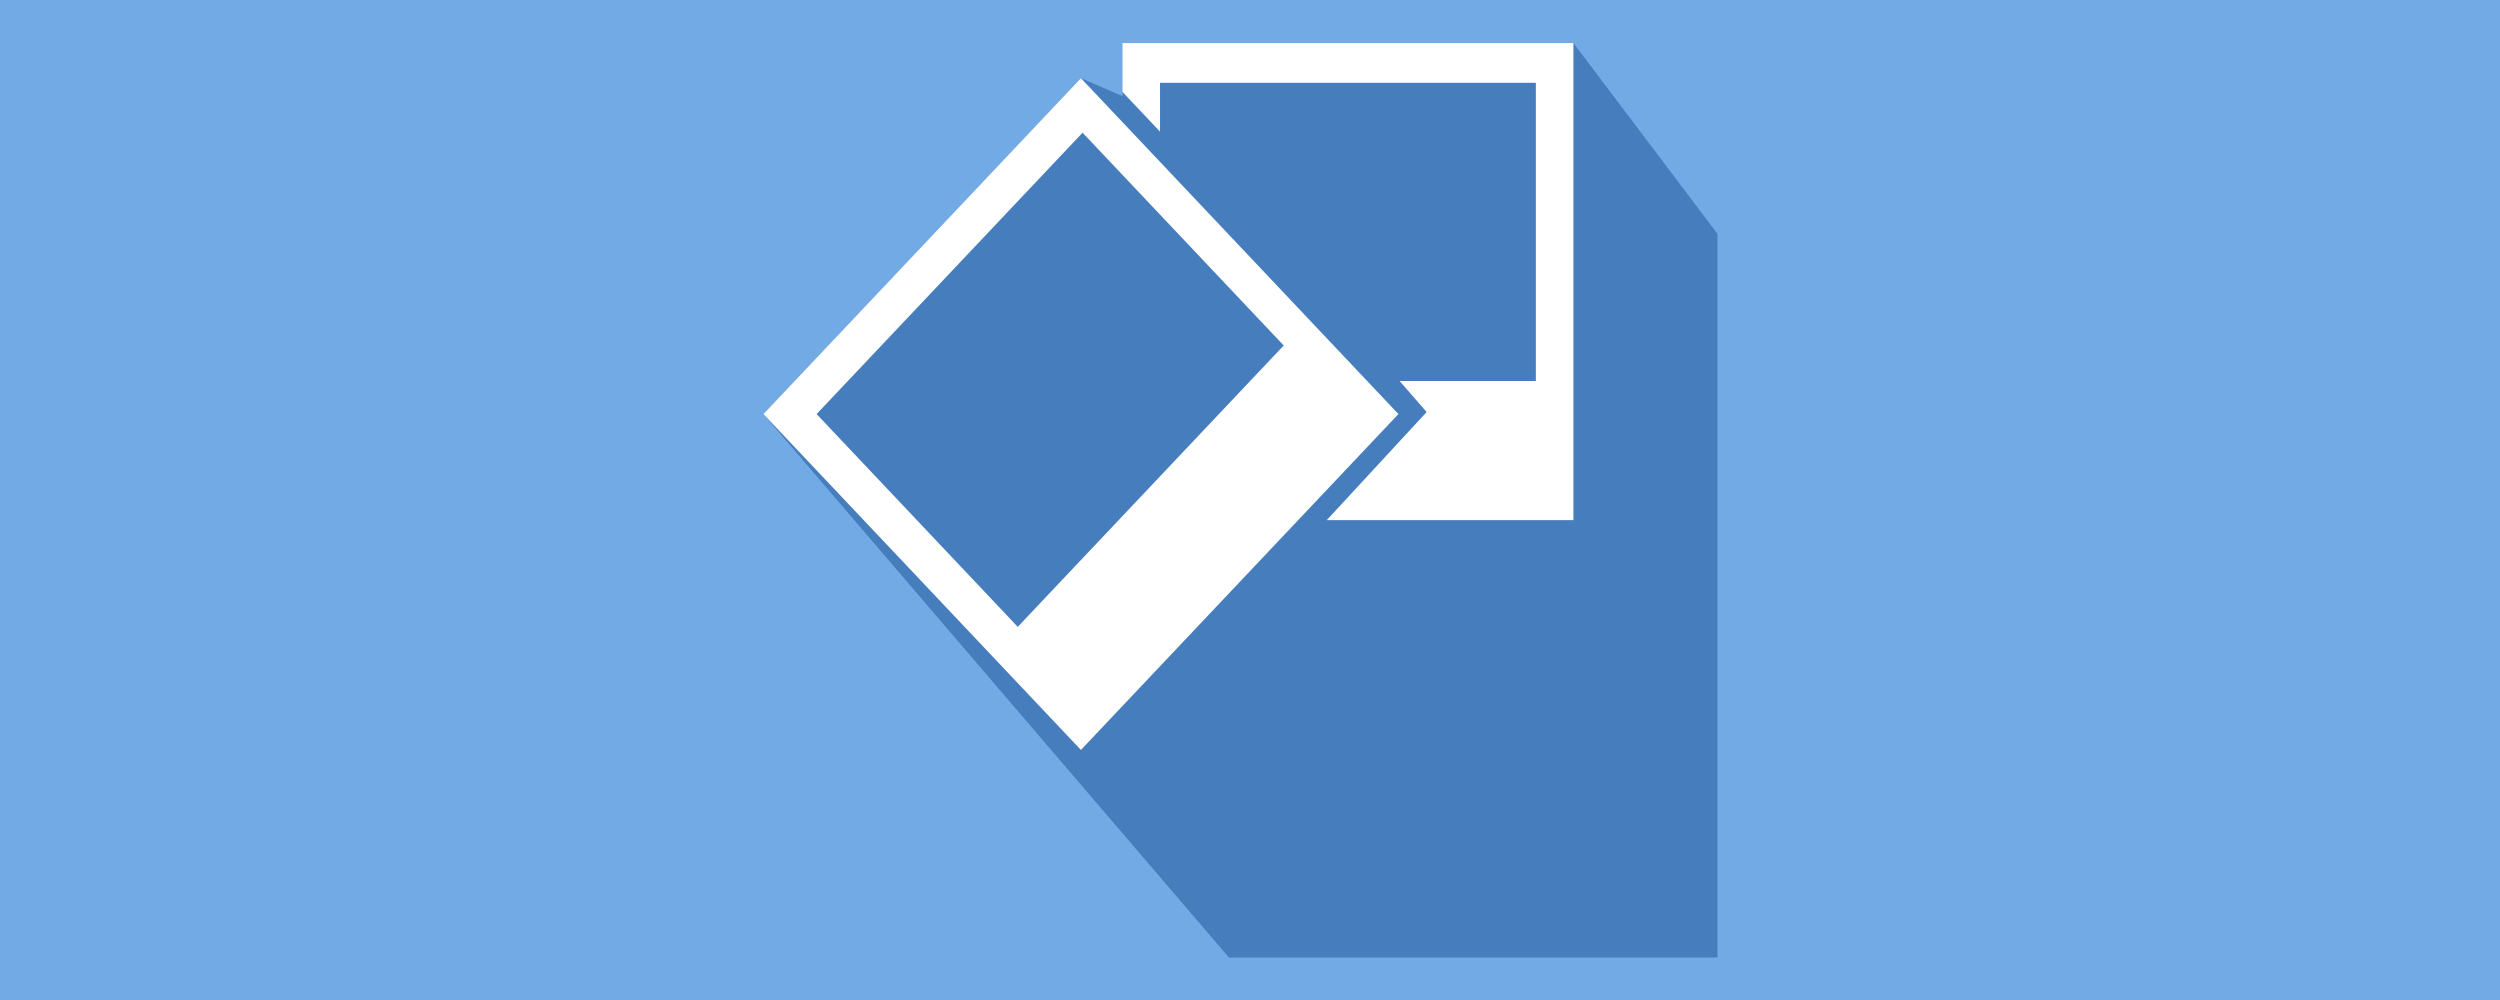
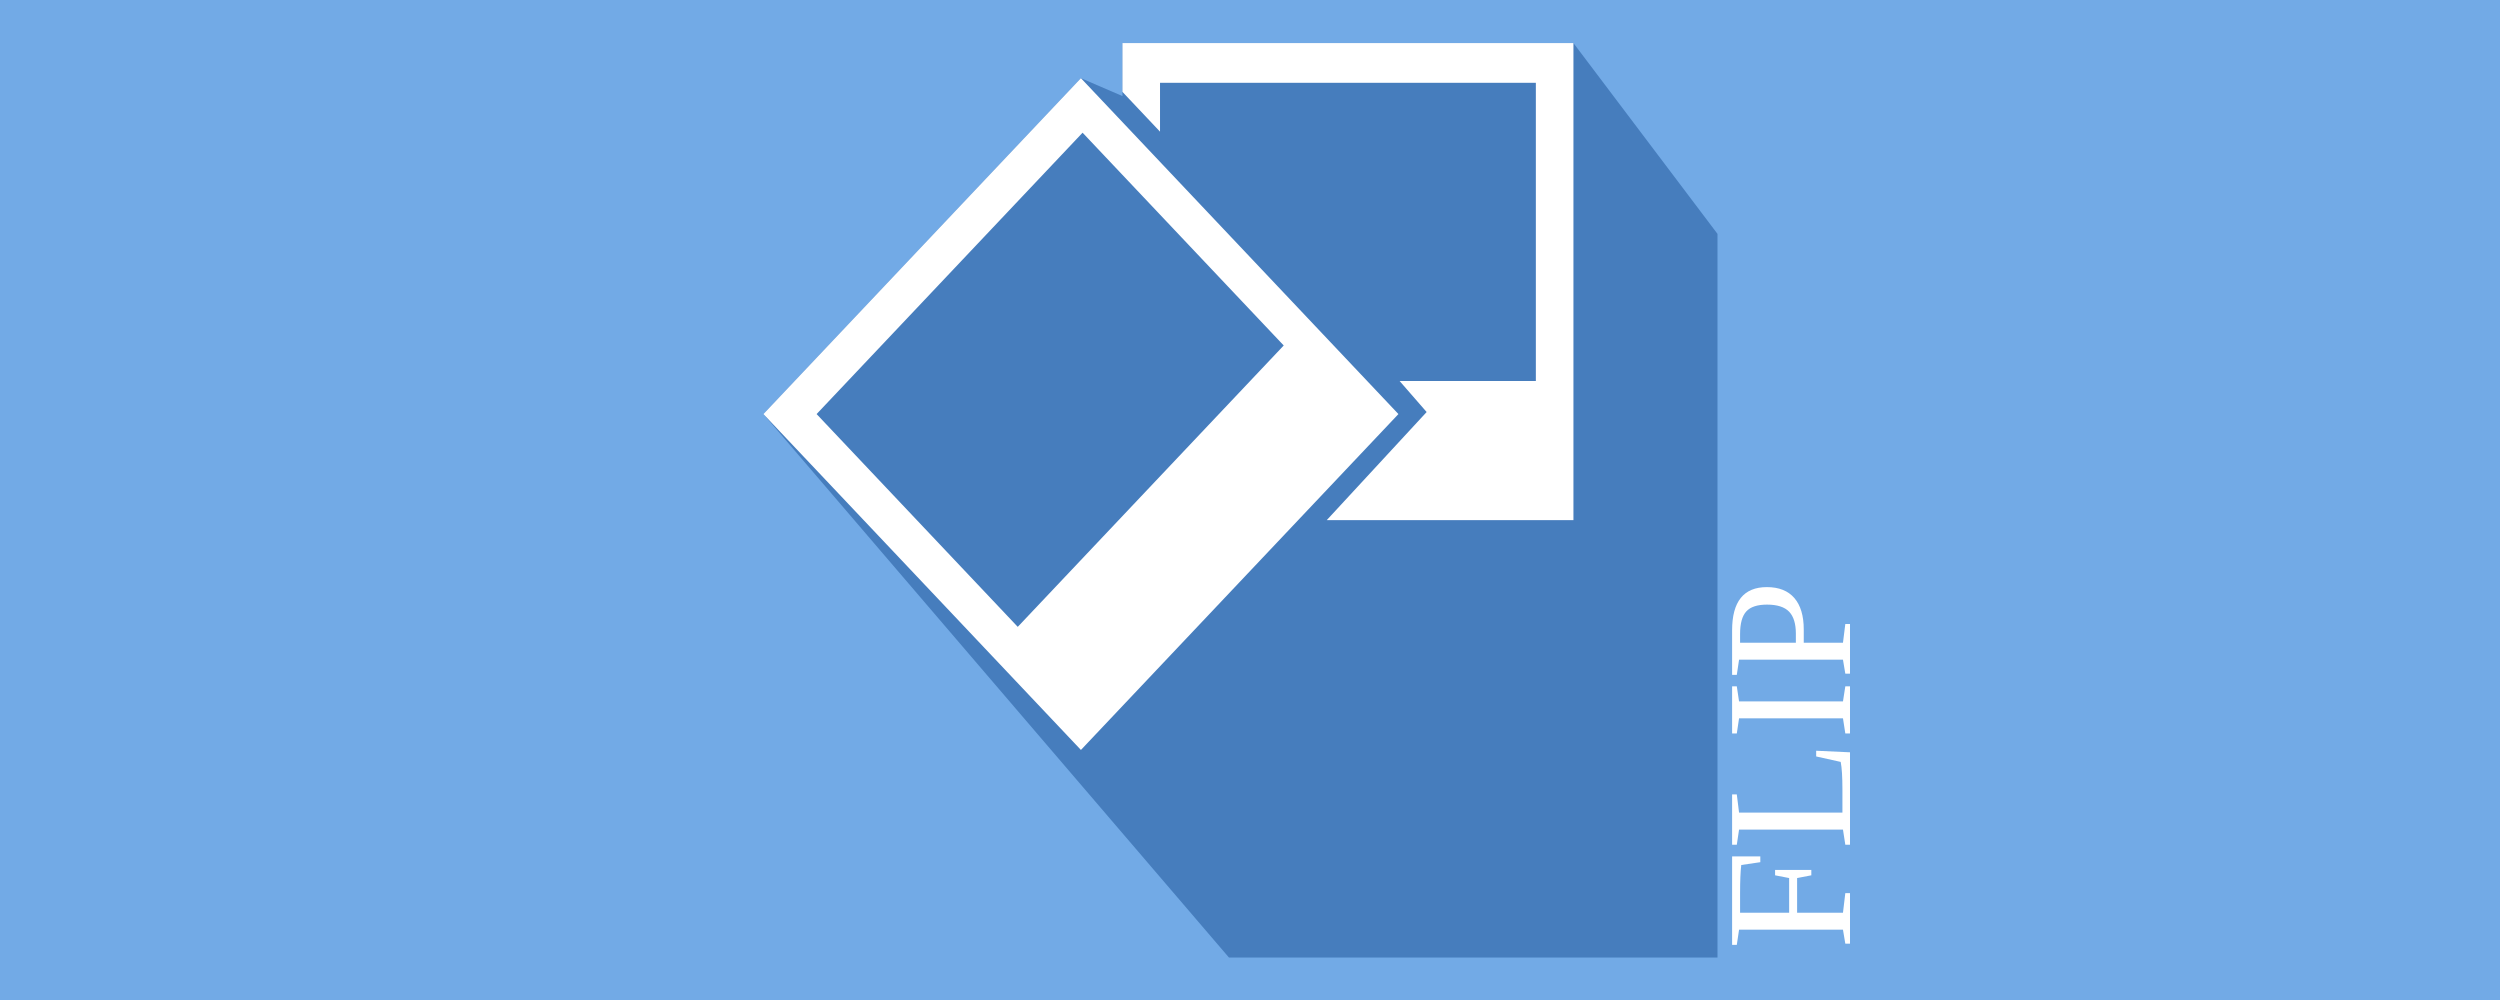
<svg xmlns="http://www.w3.org/2000/svg" version="1.1" width="500" height="200" viewBox="0 0 500 200" overflow="visible" enable-background="new 0 0 500 200" xml:space="preserve">
  <g id="Layer_2">
</g>
  <g id="Layer_1">
    <rect fill="#72AAE6" width="500" height="200" />
  </g>
  <g id="Layer_5">
    <polygon fill="#467DBD" points="314.687,8.612 343.5,46.777 343.5,191.5 245.784,191.5 152.683,82.813 216.184,15.636    224.487,19.214 224.487,8.612  " />
  </g>
  <g id="Layer_4">
    <g>
      <polygon fill="#FFFFFF" points="314.687,8.612 224.487,8.612 224.487,18.372 232.003,26.332 232.003,16.564 307.17,16.564     307.17,76.201 279.921,76.201 285.327,82.407 265.345,104.032 314.687,104.032   " />
      <g>
        <path fill="#FFFFFF" d="M216.184,15.636l-63.501,67.177l63.501,67.176l63.501-67.176L216.184,15.636z M203.55,125.37     l-40.229-42.557l53.195-56.274l40.228,42.558L203.55,125.37z" />
      </g>
    </g>
  </g>
+   <text id="orderTxt" x="370" y="190" fill="white" font-size="36" font="" transform="rotate(270,370,190)">FLIP</text>
</svg>
